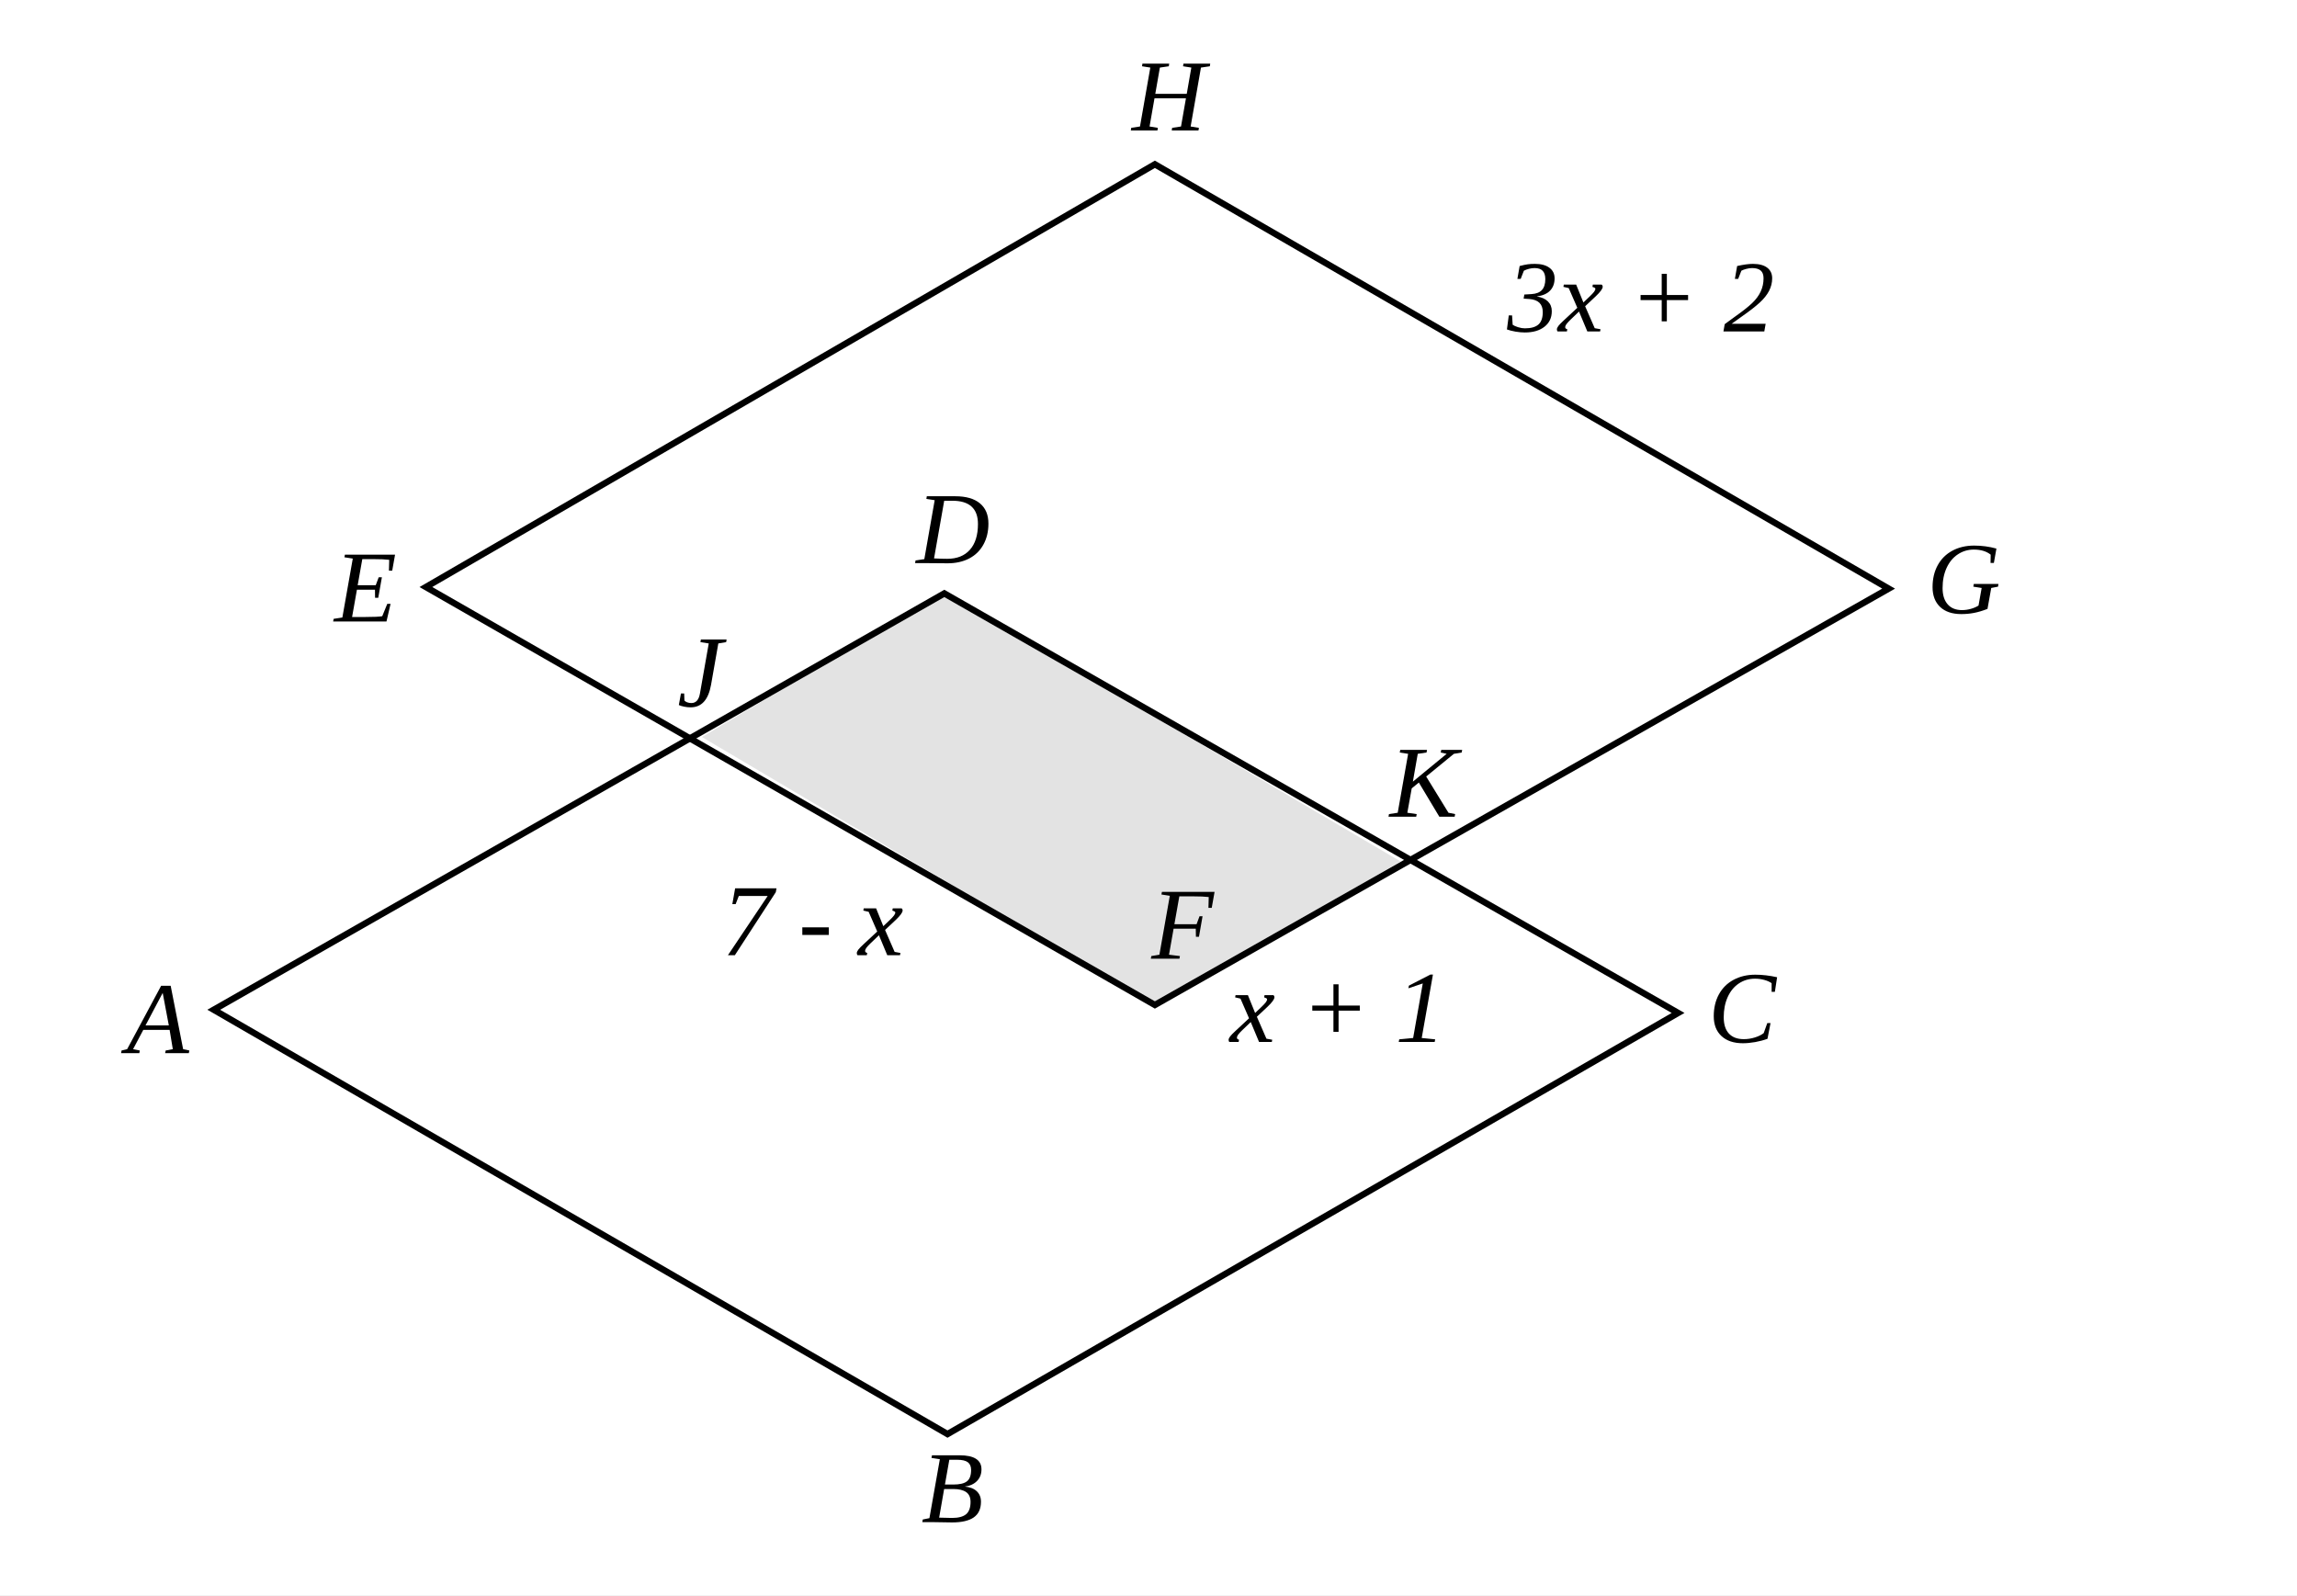
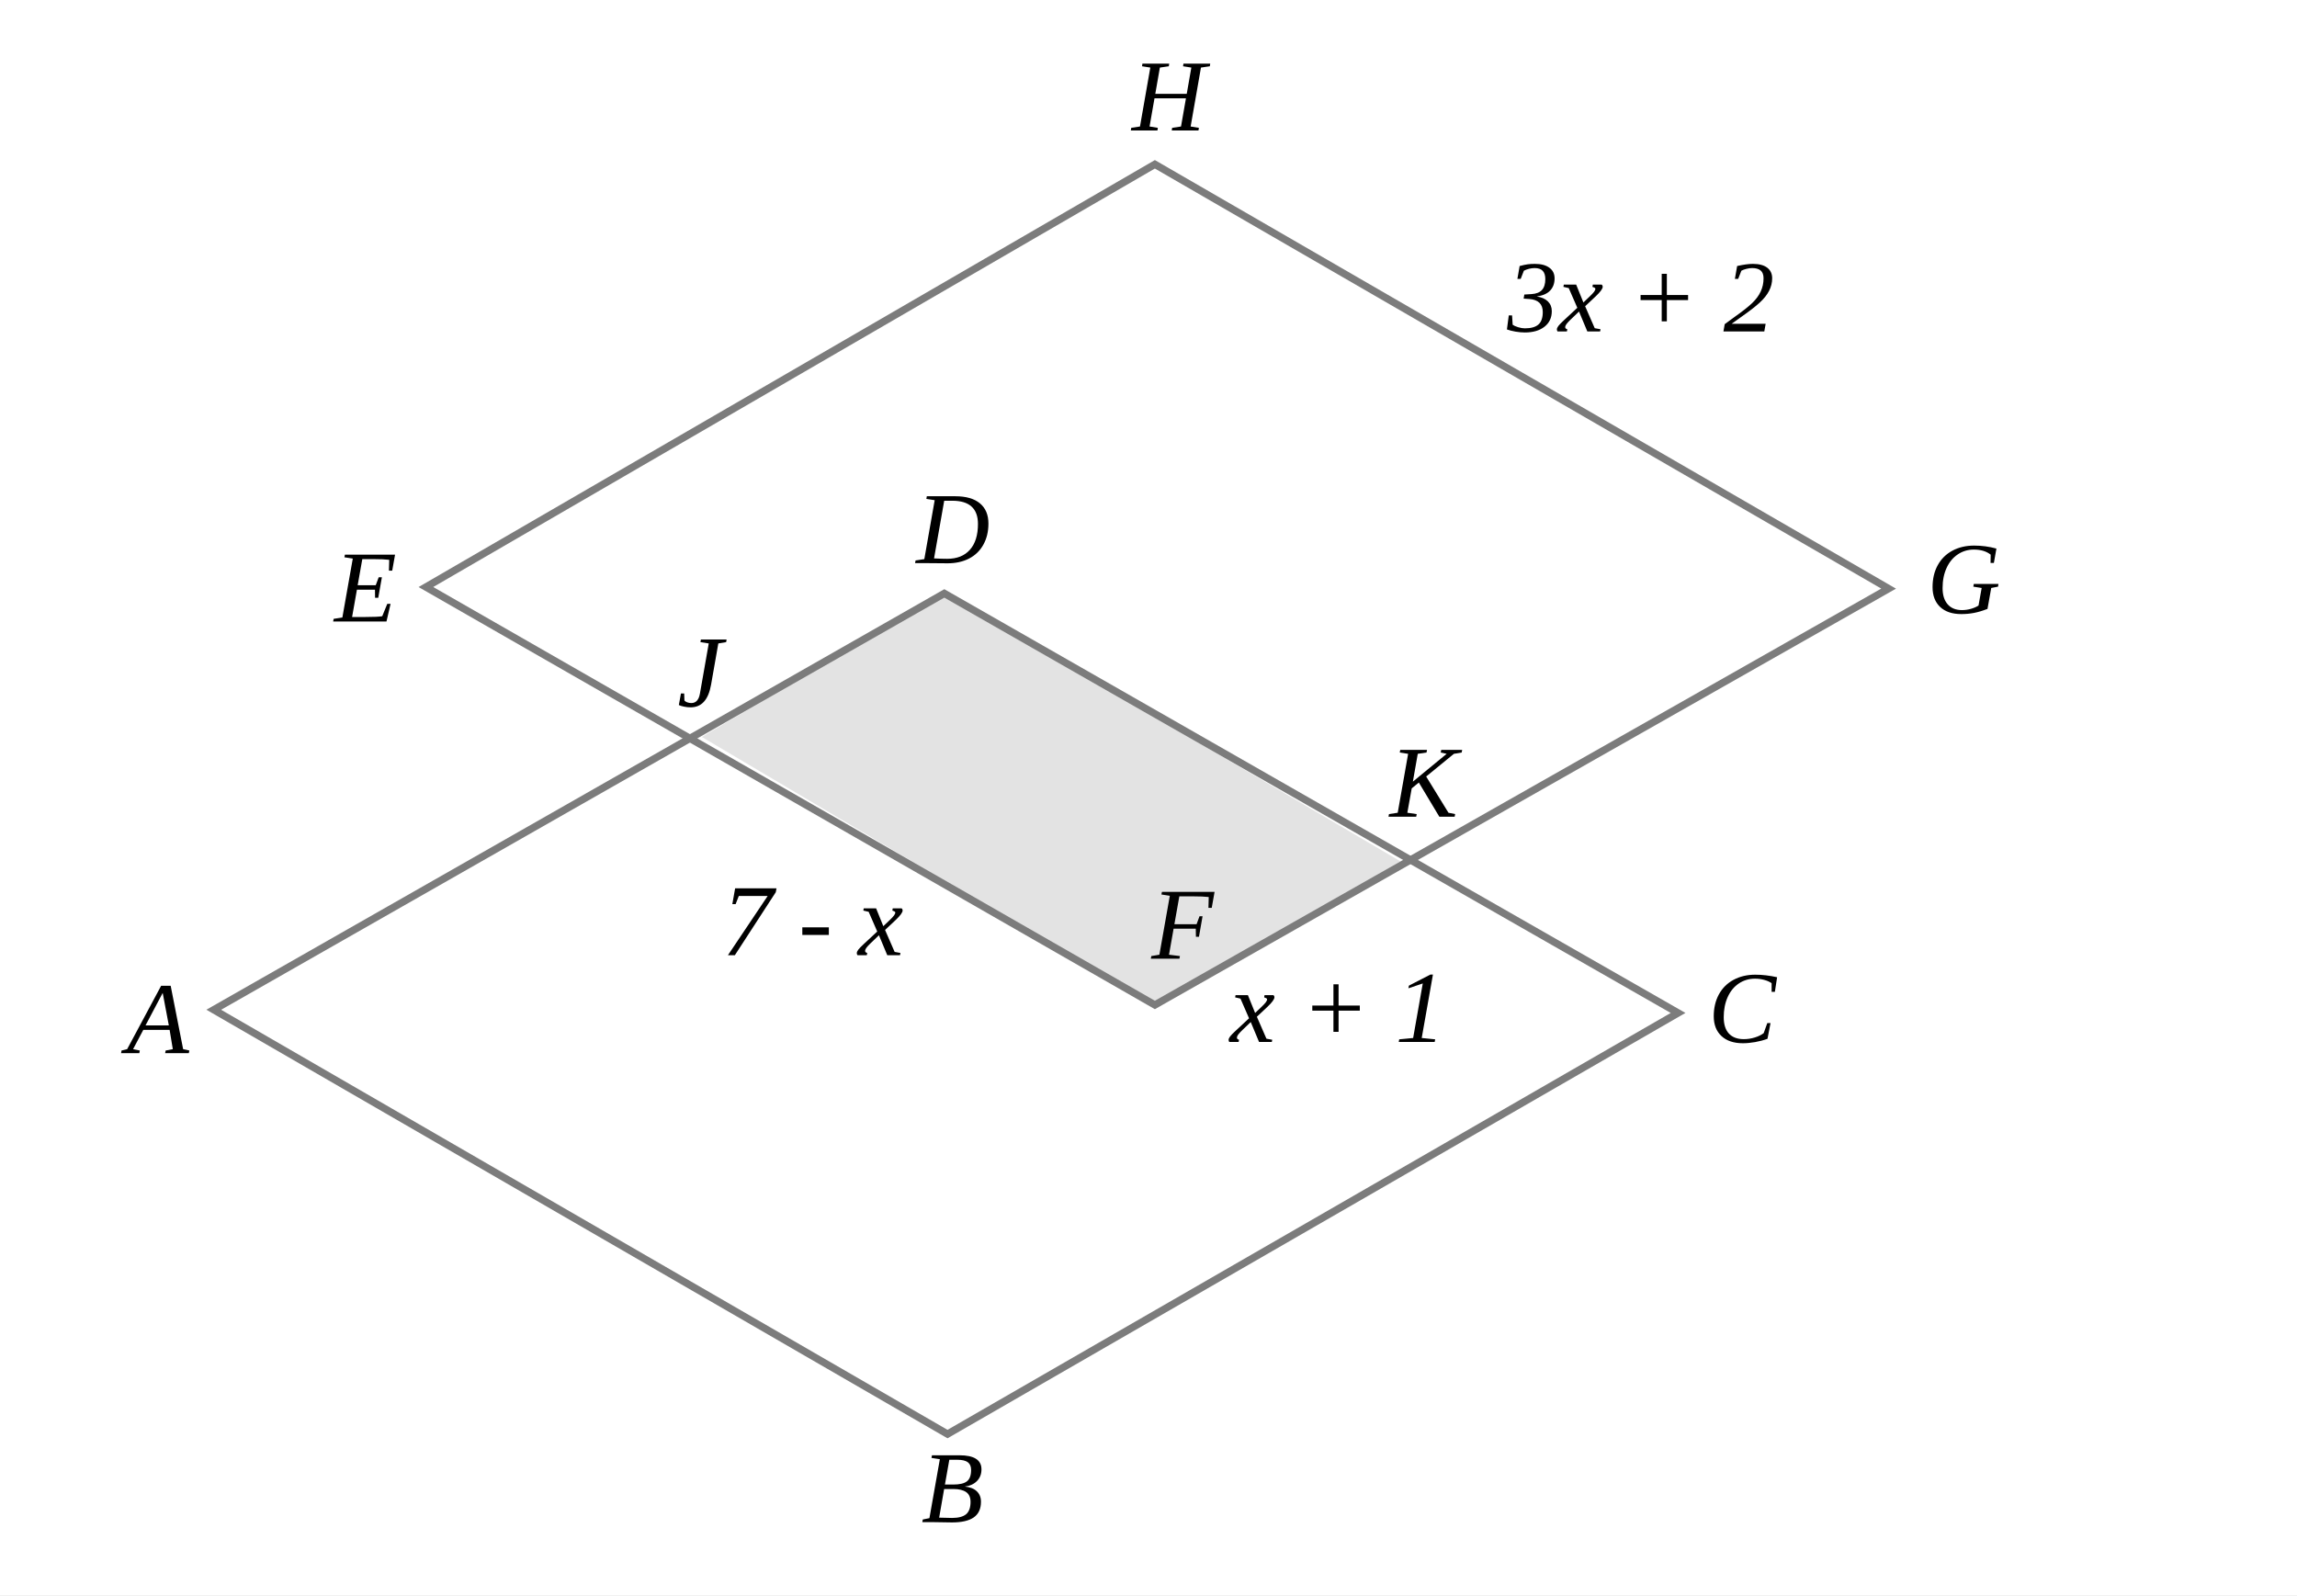
<svg xmlns="http://www.w3.org/2000/svg" width="720" height="500" viewBox="0 0 720 500">
  <rect width="720" height="500" fill="#fff" />
  <path d="M 220 231 L 362 315 L 439 270 L 296 186 Z" fill="#e3e3e3" stroke="none" />
-   <path d="M 133.5 184 L 362 315 L 592 184.5 L 362 51.5 Z" fill="none" stroke="#000" stroke-width="2" />
-   <path d="M 67 316.5 L 297 449.5 L 526 317.5 L 296 186 Z" fill="none" stroke="#000" stroke-width="2" />
-   <g font-family="Times New Roman,serif" font-size="32" font-style="italic" fill="#000">
-     <text x="354.8" y="40.9">H</text>
-     <text x="604" y="192.2">G</text>
-     <text x="104.8" y="194.8">E</text>
-     <text x="287.2" y="176.5">D</text>
-     <text x="212.3" y="221.4">J</text>
-     <text x="435.6" y="256">K</text>
-     <text x="360.9" y="300.5">F</text>
-     <text x="39.7" y="330.1">A</text>
-     <text x="535.4" y="326.7">C</text>
-     <text x="288.8" y="477.1">B</text>
-     <text x="472.4" y="103.9">3x + 2</text>
-     <text x="226.3" y="299.4">7 - x</text>
-     <text x="385.5" y="326.6">x + 1</text>
+   <path d="M 133.5 184 L 362 315 L 592 184.5 L 362 51.5 Z" fill="none" stroke="#7c7c7c" stroke-width="2.3" />
+   <path d="M 67 316.5 L 297 449.5 L 526 317.5 L 296 186 Z" fill="none" stroke="#7c7c7c" stroke-width="2.3" />
+   <g font-size="32" fill="#000">
+     <text font-family="Times New Roman,serif" font-style="italic" x="354.8" y="40.9">H</text>
+     <text font-family="Times New Roman,serif" font-style="italic" x="604" y="192.2">G</text>
+     <text font-family="Times New Roman,serif" font-style="italic" x="104.8" y="194.8">E</text>
+     <text font-family="Times New Roman,serif" font-style="italic" x="287.2" y="176.5">D</text>
+     <text font-family="Times New Roman,serif" font-style="italic" x="212.3" y="221.4">J</text>
+     <text font-family="Times New Roman,serif" font-style="italic" x="435.6" y="256">K</text>
+     <text font-family="Times New Roman,serif" font-style="italic" x="360.9" y="300.5">F</text>
+     <text font-family="Times New Roman,serif" font-style="italic" x="39.7" y="330.1">A</text>
+     <text font-family="Times New Roman,serif" font-style="italic" x="535.4" y="326.7">C</text>
+     <text font-family="Times New Roman,serif" font-style="italic" x="288.8" y="477.1">B</text>
+     <text font-family="Times New Roman,serif" font-style="italic" x="472.4" y="103.9">3x + 2</text>
+     <text font-family="Times New Roman,serif" font-style="italic" x="226.3" y="299.4">7 - x</text>
+     <text font-family="Times New Roman,serif" font-style="italic" x="385.5" y="326.6">x + 1</text>
  </g>
</svg>
